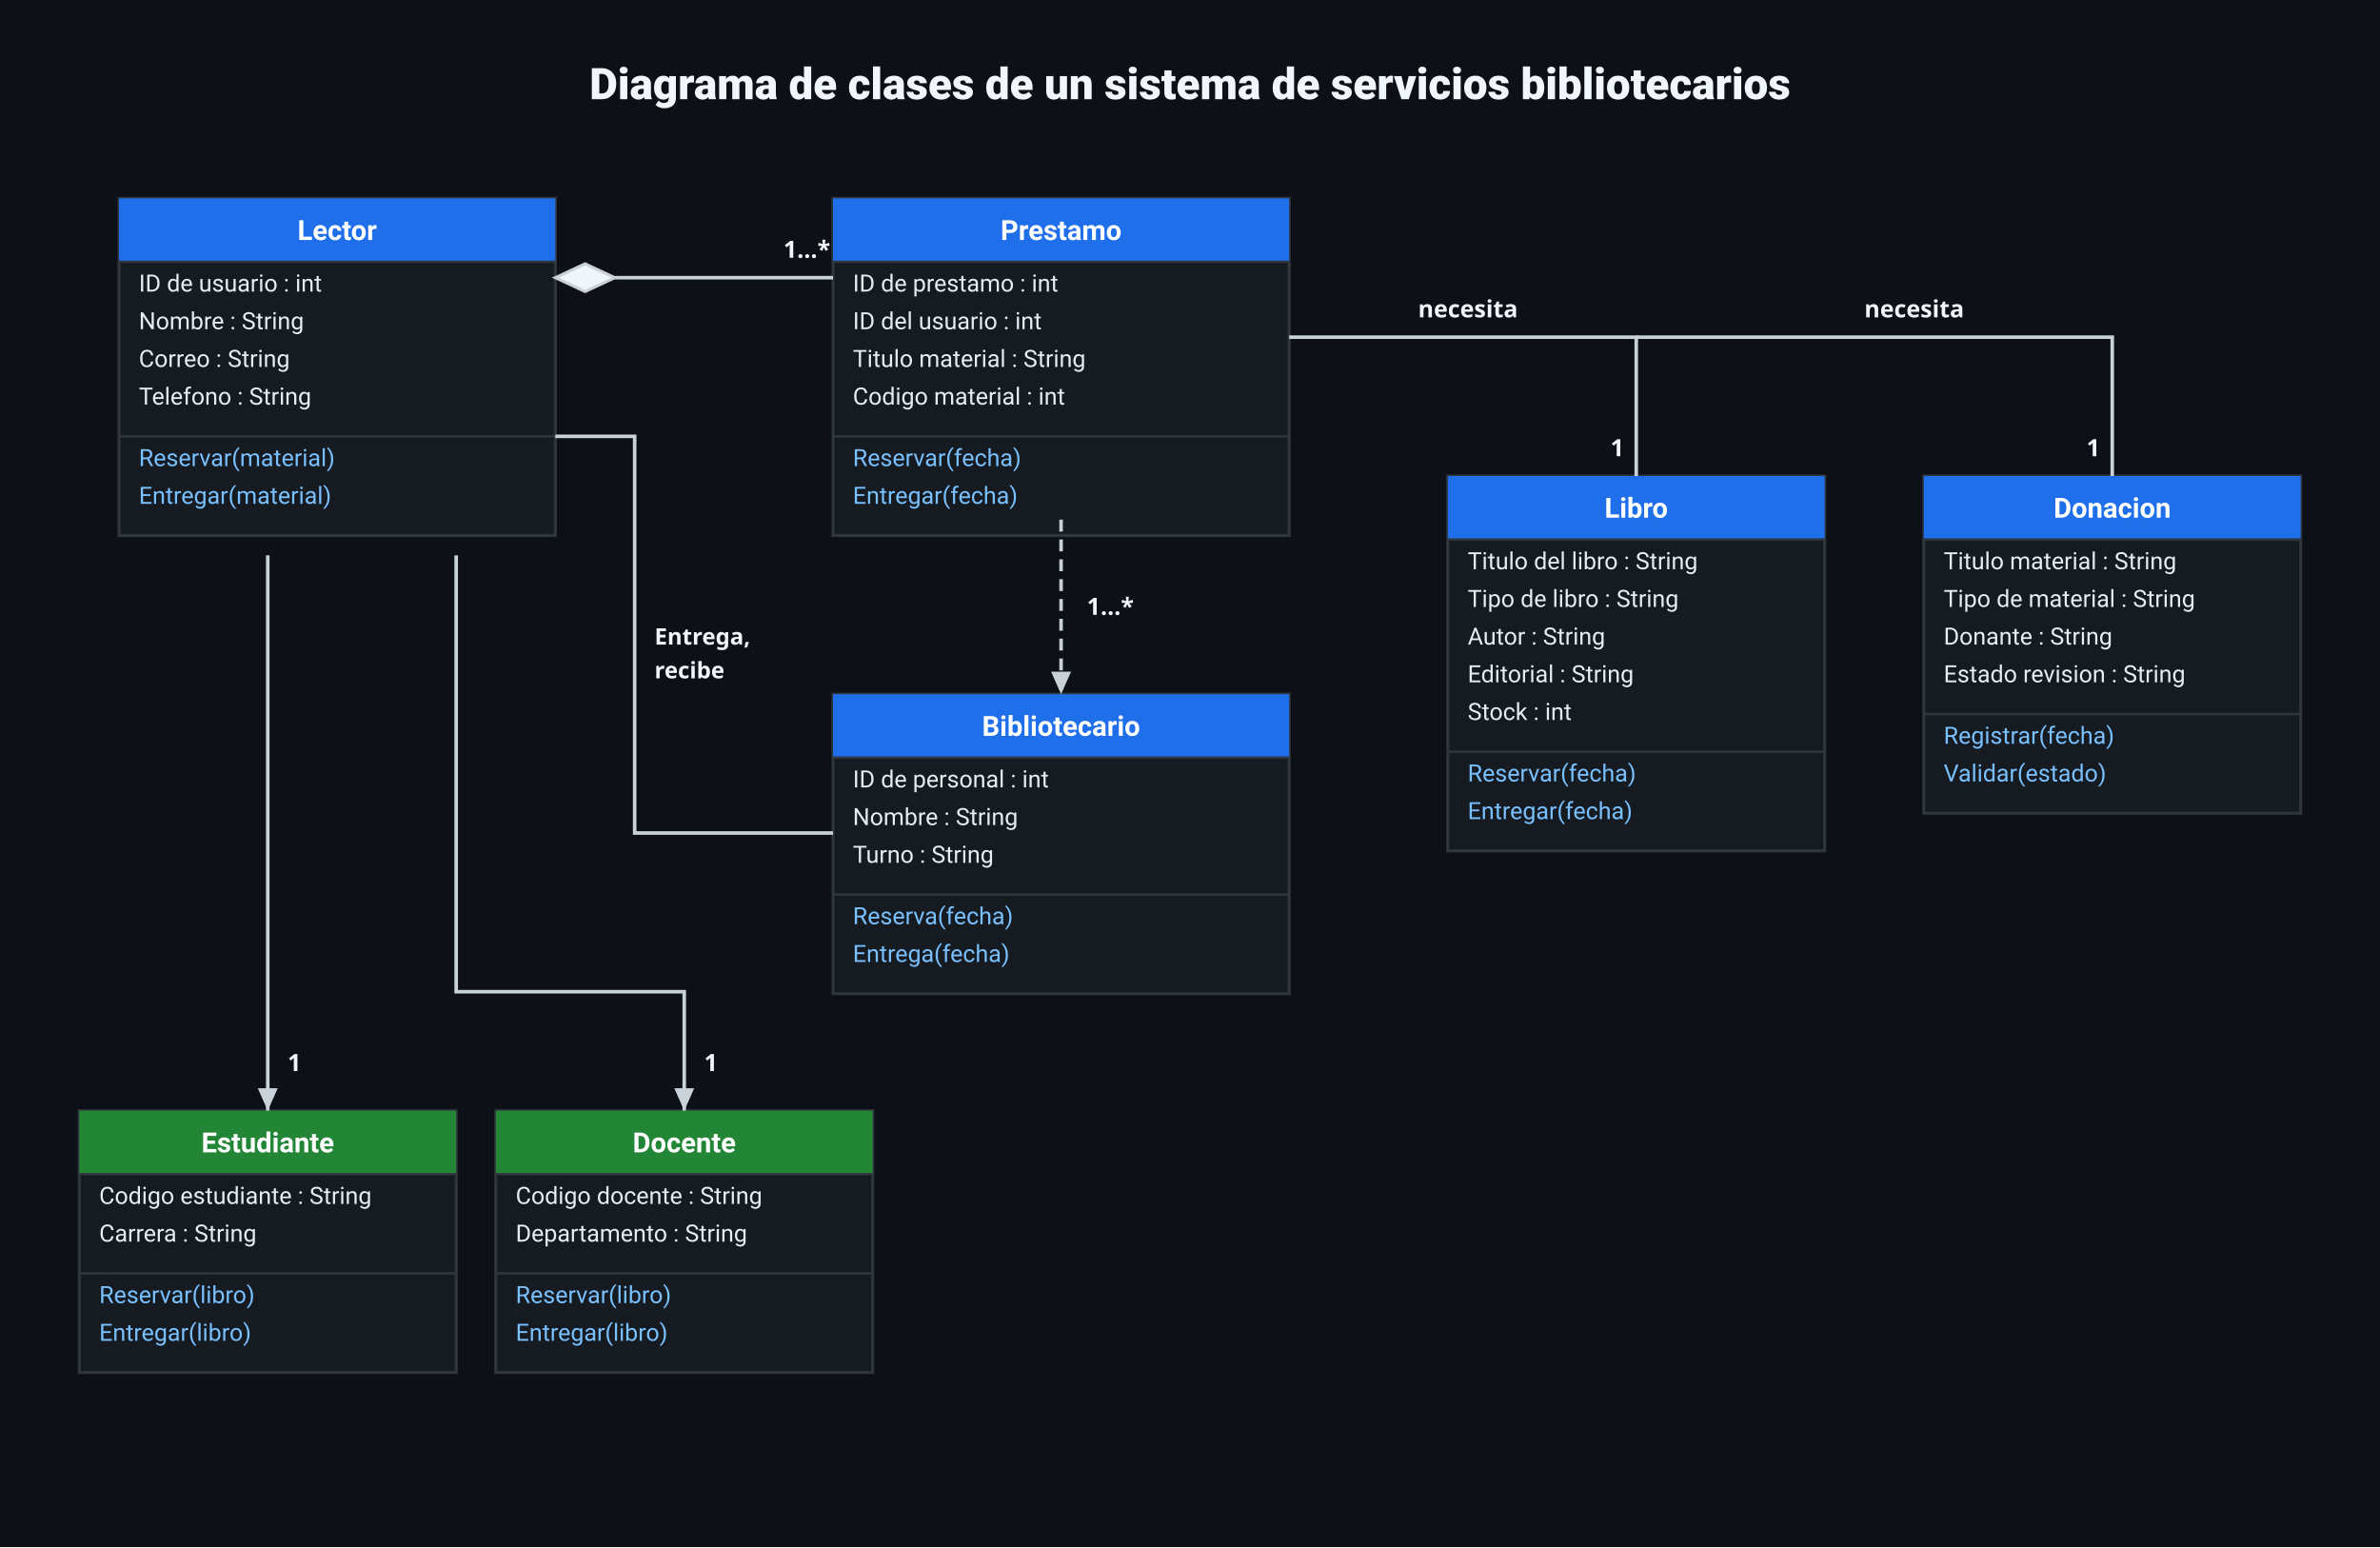
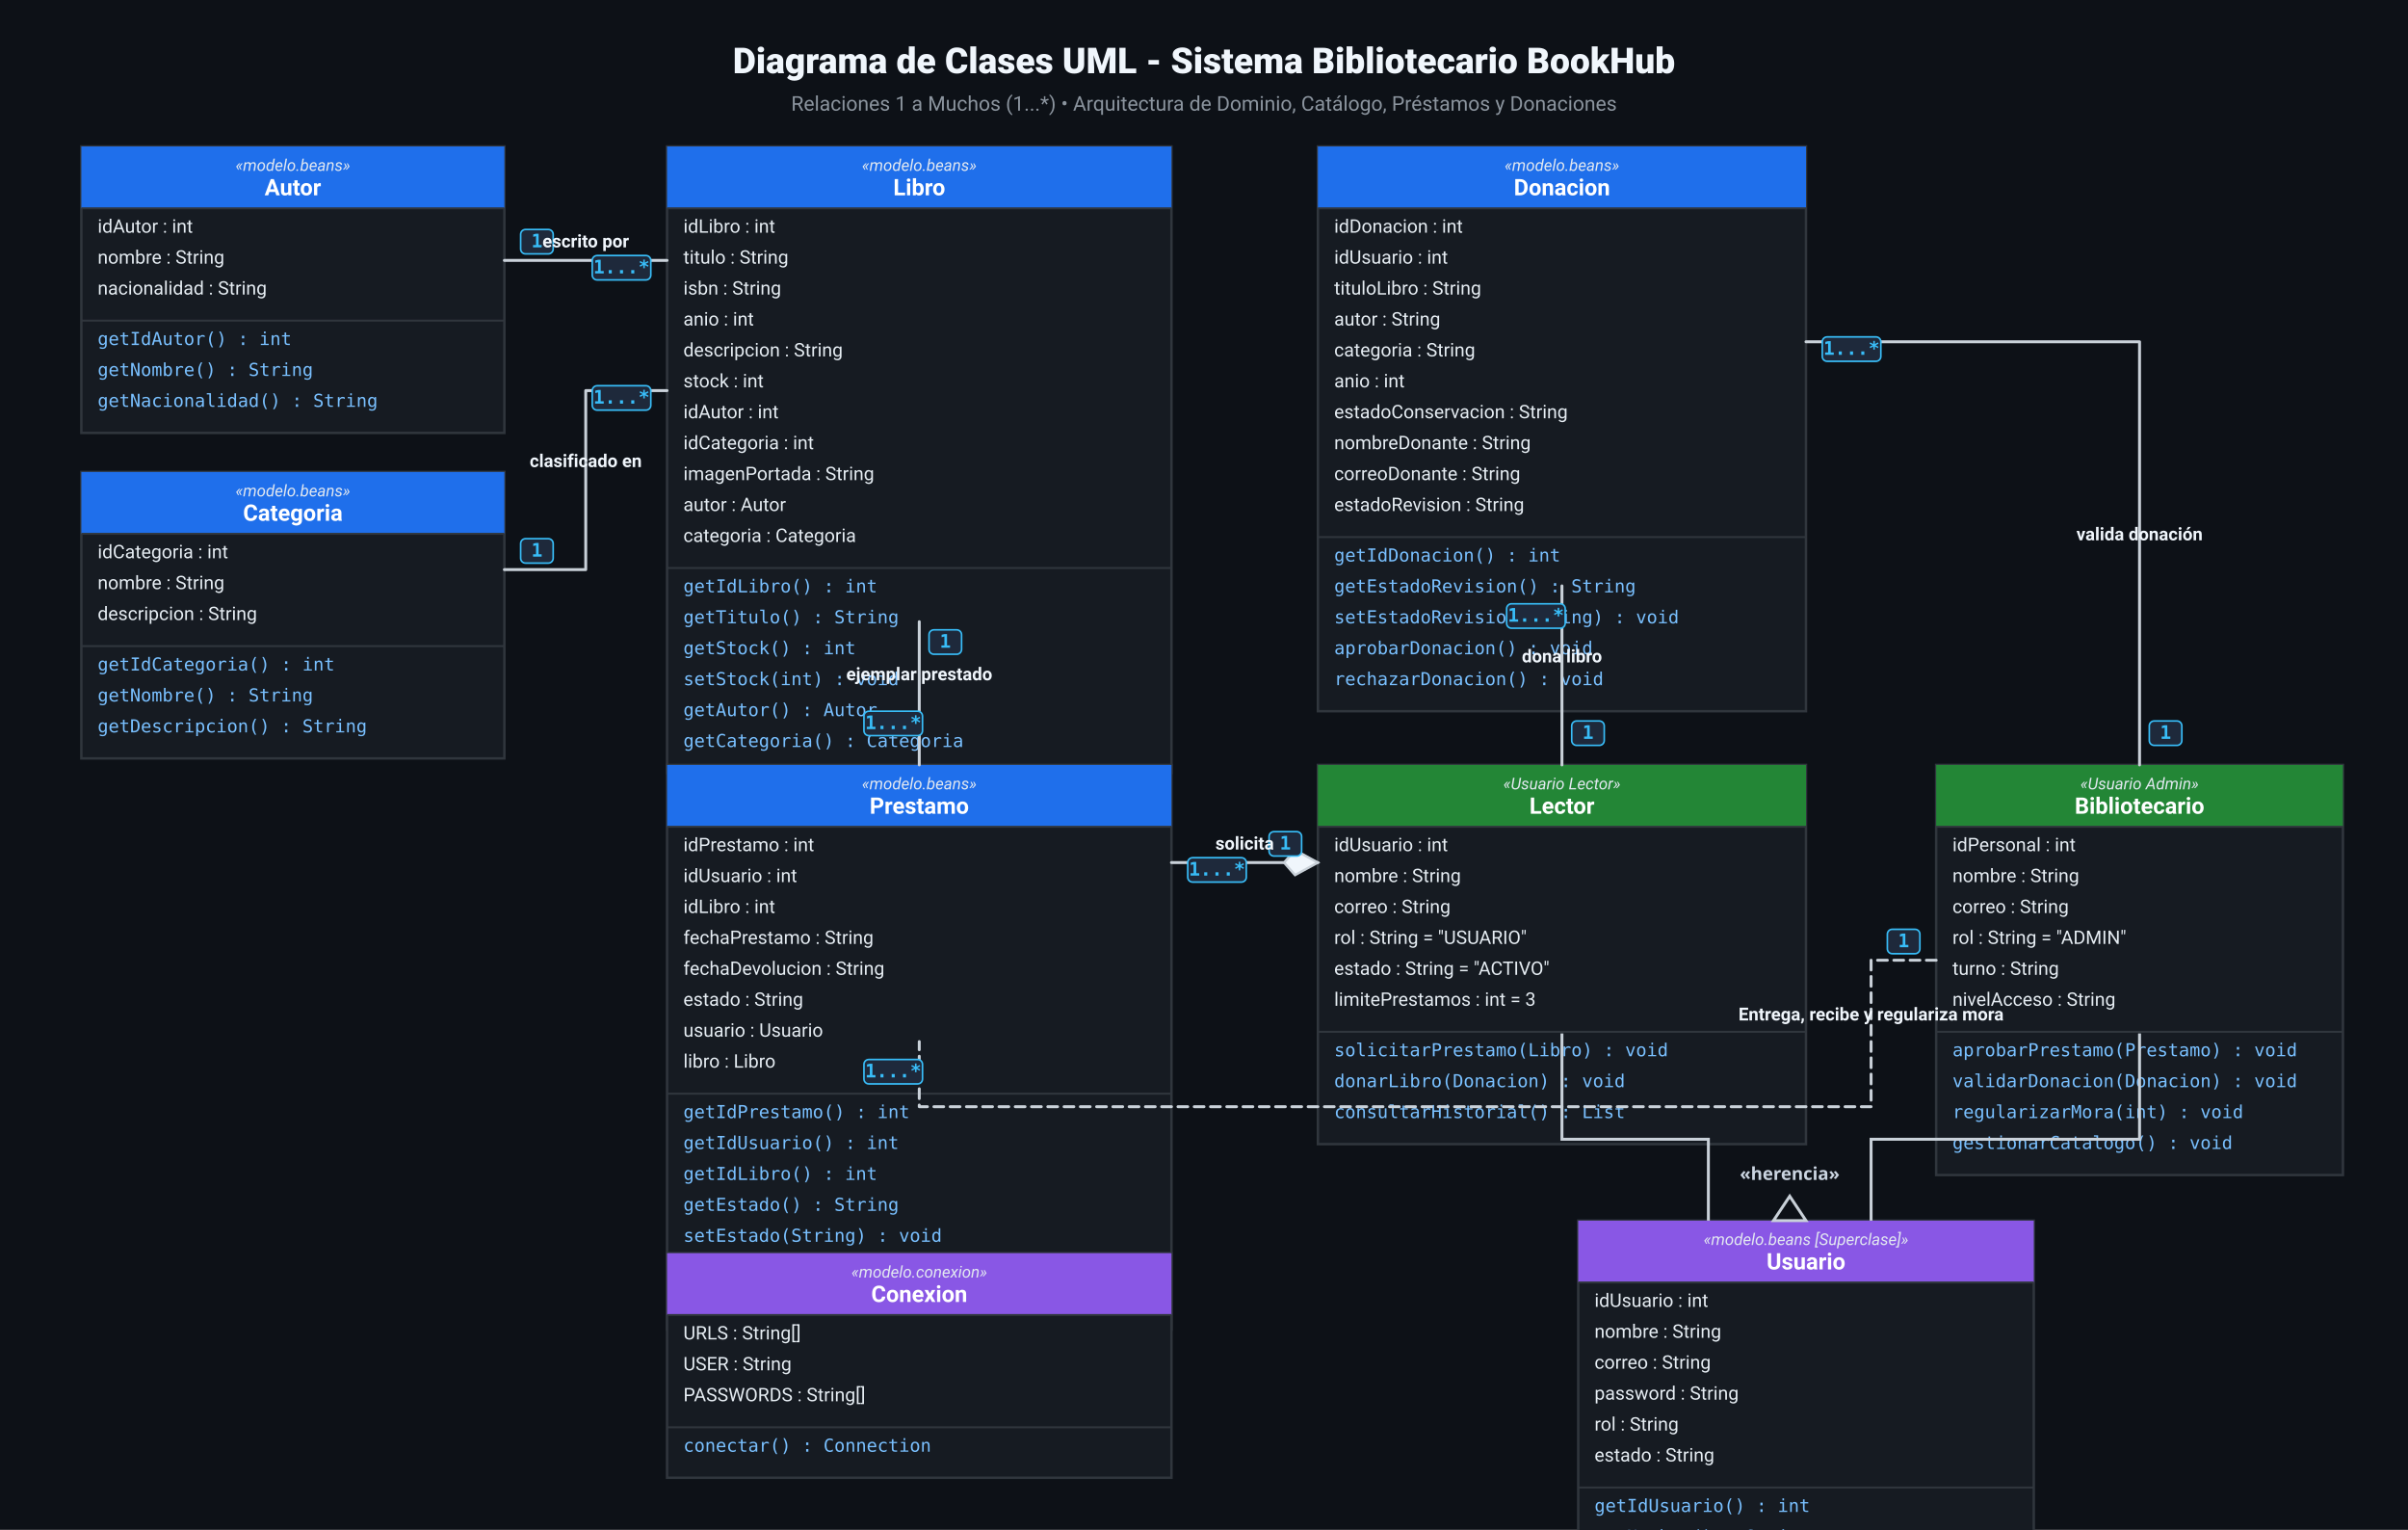
- <svg xmlns="http://www.w3.org/2000/svg" viewBox="0 0 1200 780" width="1200" height="780">
-   <defs>
-     <marker id="arrowSimple" viewBox="0 0 10 10" refX="9" refY="5" markerWidth="7" markerHeight="7" orient="auto">
-       <path d="M 0 1 L 9 5 L 0 9 z" fill="#c9d1d9" />
-     </marker>
-   </defs>
-   <rect width="1200" height="780" fill="#0d1117" />
-   <text x="600" y="50" fill="#f0f6fc" font-size="22" font-weight="800" font-family="'Segoe UI', Roboto, sans-serif" text-anchor="middle">Diagrama de clases de un sistema de servicios bibliotecarios</text>
-   <g transform="translate(60, 100)">
-     <rect width="220" height="170" fill="#161b22" stroke="#30363d" stroke-width="1.5" />
-     <rect width="220" height="32" fill="#1f6feb" />
-     <text x="110" y="21" fill="#ffffff" font-size="14" font-weight="700" font-family="'Segoe UI', Roboto, Helvetica, Arial, sans-serif" text-anchor="middle">Lector</text>
-     <line x1="0" y1="32" x2="220" y2="32" stroke="#30363d" stroke-width="1.2" />
-     <g transform="translate(10, 47)">
-       <text x="0" y="0" fill="#e6edf3" font-size="12" font-family="'Segoe UI', Roboto, sans-serif">ID de usuario : int</text>
-       <text x="0" y="19" fill="#e6edf3" font-size="12" font-family="'Segoe UI', Roboto, sans-serif">Nombre : String</text>
-       <text x="0" y="38" fill="#e6edf3" font-size="12" font-family="'Segoe UI', Roboto, sans-serif">Correo : String</text>
-       <text x="0" y="57" fill="#e6edf3" font-size="12" font-family="'Segoe UI', Roboto, sans-serif">Telefono : String</text>
-     </g>
-     <line x1="0" y1="120" x2="220" y2="120" stroke="#30363d" stroke-width="1.2" />
-     <g transform="translate(10, 135)">
-       <text x="0" y="0" fill="#79c0ff" font-size="12" font-family="'Segoe UI', Roboto, sans-serif">Reservar(material)</text>
-       <text x="0" y="19" fill="#79c0ff" font-size="12" font-family="'Segoe UI', Roboto, sans-serif">Entregar(material)</text>
-     </g>
-   </g>
-   <g transform="translate(420, 100)">
-     <rect width="230" height="170" fill="#161b22" stroke="#30363d" stroke-width="1.5" />
-     <rect width="230" height="32" fill="#1f6feb" />
-     <text x="115" y="21" fill="#ffffff" font-size="14" font-weight="700" font-family="'Segoe UI', Roboto, Helvetica, Arial, sans-serif" text-anchor="middle">Prestamo</text>
-     <line x1="0" y1="32" x2="230" y2="32" stroke="#30363d" stroke-width="1.2" />
-     <g transform="translate(10, 47)">
-       <text x="0" y="0" fill="#e6edf3" font-size="12" font-family="'Segoe UI', Roboto, sans-serif">ID de prestamo : int</text>
-       <text x="0" y="19" fill="#e6edf3" font-size="12" font-family="'Segoe UI', Roboto, sans-serif">ID del usuario : int</text>
-       <text x="0" y="38" fill="#e6edf3" font-size="12" font-family="'Segoe UI', Roboto, sans-serif">Titulo material : String</text>
-       <text x="0" y="57" fill="#e6edf3" font-size="12" font-family="'Segoe UI', Roboto, sans-serif">Codigo material : int</text>
-     </g>
-     <line x1="0" y1="120" x2="230" y2="120" stroke="#30363d" stroke-width="1.2" />
-     <g transform="translate(10, 135)">
-       <text x="0" y="0" fill="#79c0ff" font-size="12" font-family="'Segoe UI', Roboto, sans-serif">Reservar(fecha)</text>
-       <text x="0" y="19" fill="#79c0ff" font-size="12" font-family="'Segoe UI', Roboto, sans-serif">Entregar(fecha)</text>
-     </g>
-   </g>
-   <g transform="translate(420, 350)">
-     <rect width="230" height="151" fill="#161b22" stroke="#30363d" stroke-width="1.5" />
-     <rect width="230" height="32" fill="#1f6feb" />
-     <text x="115" y="21" fill="#ffffff" font-size="14" font-weight="700" font-family="'Segoe UI', Roboto, Helvetica, Arial, sans-serif" text-anchor="middle">Bibliotecario</text>
-     <line x1="0" y1="32" x2="230" y2="32" stroke="#30363d" stroke-width="1.2" />
-     <g transform="translate(10, 47)">
-       <text x="0" y="0" fill="#e6edf3" font-size="12" font-family="'Segoe UI', Roboto, sans-serif">ID de personal : int</text>
-       <text x="0" y="19" fill="#e6edf3" font-size="12" font-family="'Segoe UI', Roboto, sans-serif">Nombre : String</text>
-       <text x="0" y="38" fill="#e6edf3" font-size="12" font-family="'Segoe UI', Roboto, sans-serif">Turno : String</text>
-     </g>
-     <line x1="0" y1="101" x2="230" y2="101" stroke="#30363d" stroke-width="1.2" />
-     <g transform="translate(10, 116)">
-       <text x="0" y="0" fill="#79c0ff" font-size="12" font-family="'Segoe UI', Roboto, sans-serif">Reserva(fecha)</text>
-       <text x="0" y="19" fill="#79c0ff" font-size="12" font-family="'Segoe UI', Roboto, sans-serif">Entrega(fecha)</text>
-     </g>
-   </g>
-   <g transform="translate(730, 240)">
-     <rect width="190" height="189" fill="#161b22" stroke="#30363d" stroke-width="1.5" />
-     <rect width="190" height="32" fill="#1f6feb" />
-     <text x="95" y="21" fill="#ffffff" font-size="14" font-weight="700" font-family="'Segoe UI', Roboto, Helvetica, Arial, sans-serif" text-anchor="middle">Libro</text>
-     <line x1="0" y1="32" x2="190" y2="32" stroke="#30363d" stroke-width="1.2" />
-     <g transform="translate(10, 47)">
-       <text x="0" y="0" fill="#e6edf3" font-size="12" font-family="'Segoe UI', Roboto, sans-serif">Titulo del libro : String</text>
-       <text x="0" y="19" fill="#e6edf3" font-size="12" font-family="'Segoe UI', Roboto, sans-serif">Tipo de libro : String</text>
-       <text x="0" y="38" fill="#e6edf3" font-size="12" font-family="'Segoe UI', Roboto, sans-serif">Autor : String</text>
-       <text x="0" y="57" fill="#e6edf3" font-size="12" font-family="'Segoe UI', Roboto, sans-serif">Editorial : String</text>
-       <text x="0" y="76" fill="#e6edf3" font-size="12" font-family="'Segoe UI', Roboto, sans-serif">Stock : int</text>
-     </g>
-     <line x1="0" y1="139" x2="190" y2="139" stroke="#30363d" stroke-width="1.2" />
-     <g transform="translate(10, 154)">
-       <text x="0" y="0" fill="#79c0ff" font-size="12" font-family="'Segoe UI', Roboto, sans-serif">Reservar(fecha)</text>
-       <text x="0" y="19" fill="#79c0ff" font-size="12" font-family="'Segoe UI', Roboto, sans-serif">Entregar(fecha)</text>
-     </g>
-   </g>
-   <g transform="translate(970, 240)">
-     <rect width="190" height="170" fill="#161b22" stroke="#30363d" stroke-width="1.5" />
-     <rect width="190" height="32" fill="#1f6feb" />
-     <text x="95" y="21" fill="#ffffff" font-size="14" font-weight="700" font-family="'Segoe UI', Roboto, Helvetica, Arial, sans-serif" text-anchor="middle">Donacion</text>
-     <line x1="0" y1="32" x2="190" y2="32" stroke="#30363d" stroke-width="1.2" />
-     <g transform="translate(10, 47)">
-       <text x="0" y="0" fill="#e6edf3" font-size="12" font-family="'Segoe UI', Roboto, sans-serif">Titulo material : String</text>
-       <text x="0" y="19" fill="#e6edf3" font-size="12" font-family="'Segoe UI', Roboto, sans-serif">Tipo de material : String</text>
-       <text x="0" y="38" fill="#e6edf3" font-size="12" font-family="'Segoe UI', Roboto, sans-serif">Donante : String</text>
-       <text x="0" y="57" fill="#e6edf3" font-size="12" font-family="'Segoe UI', Roboto, sans-serif">Estado revision : String</text>
-     </g>
-     <line x1="0" y1="120" x2="190" y2="120" stroke="#30363d" stroke-width="1.2" />
-     <g transform="translate(10, 135)">
-       <text x="0" y="0" fill="#79c0ff" font-size="12" font-family="'Segoe UI', Roboto, sans-serif">Registrar(fecha)</text>
-       <text x="0" y="19" fill="#79c0ff" font-size="12" font-family="'Segoe UI', Roboto, sans-serif">Validar(estado)</text>
-     </g>
-   </g>
-   <g transform="translate(40, 560)">
-     <rect width="190" height="132" fill="#161b22" stroke="#30363d" stroke-width="1.5" />
-     <rect width="190" height="32" fill="#238636" />
-     <text x="95" y="21" fill="#ffffff" font-size="14" font-weight="700" font-family="'Segoe UI', Roboto, Helvetica, Arial, sans-serif" text-anchor="middle">Estudiante</text>
-     <line x1="0" y1="32" x2="190" y2="32" stroke="#30363d" stroke-width="1.2" />
-     <g transform="translate(10, 47)">
-       <text x="0" y="0" fill="#e6edf3" font-size="12" font-family="'Segoe UI', Roboto, sans-serif">Codigo estudiante : String</text>
-       <text x="0" y="19" fill="#e6edf3" font-size="12" font-family="'Segoe UI', Roboto, sans-serif">Carrera : String</text>
-     </g>
-     <line x1="0" y1="82" x2="190" y2="82" stroke="#30363d" stroke-width="1.2" />
-     <g transform="translate(10, 97)">
-       <text x="0" y="0" fill="#79c0ff" font-size="12" font-family="'Segoe UI', Roboto, sans-serif">Reservar(libro)</text>
-       <text x="0" y="19" fill="#79c0ff" font-size="12" font-family="'Segoe UI', Roboto, sans-serif">Entregar(libro)</text>
-     </g>
-   </g>
-   <g transform="translate(250, 560)">
-     <rect width="190" height="132" fill="#161b22" stroke="#30363d" stroke-width="1.5" />
-     <rect width="190" height="32" fill="#238636" />
-     <text x="95" y="21" fill="#ffffff" font-size="14" font-weight="700" font-family="'Segoe UI', Roboto, Helvetica, Arial, sans-serif" text-anchor="middle">Docente</text>
-     <line x1="0" y1="32" x2="190" y2="32" stroke="#30363d" stroke-width="1.2" />
-     <g transform="translate(10, 47)">
-       <text x="0" y="0" fill="#e6edf3" font-size="12" font-family="'Segoe UI', Roboto, sans-serif">Codigo docente : String</text>
-       <text x="0" y="19" fill="#e6edf3" font-size="12" font-family="'Segoe UI', Roboto, sans-serif">Departamento : String</text>
-     </g>
-     <line x1="0" y1="82" x2="190" y2="82" stroke="#30363d" stroke-width="1.2" />
-     <g transform="translate(10, 97)">
-       <text x="0" y="0" fill="#79c0ff" font-size="12" font-family="'Segoe UI', Roboto, sans-serif">Reservar(libro)</text>
-       <text x="0" y="19" fill="#79c0ff" font-size="12" font-family="'Segoe UI', Roboto, sans-serif">Entregar(libro)</text>
-     </g>
-   </g>
-   <polygon points="280,140 295,133 310,140 295,147" fill="#f0f6fc" stroke="#c9d1d9" stroke-width="1.5" />
-   <line x1="310" y1="140" x2="420" y2="140" stroke="#c9d1d9" stroke-width="1.8" />
-   <text x="395" y="130" fill="#f0f6fc" font-size="12" font-weight="700" font-family="'Segoe UI', sans-serif">1...*</text>
-   <line x1="535" y1="262" x2="535" y2="350" stroke="#c9d1d9" stroke-width="1.8" stroke-dasharray="6,4" marker-end="url(#arrowSimple)" />
-   <text x="548" y="310" fill="#f0f6fc" font-size="12" font-weight="700" font-family="'Segoe UI', sans-serif">1...*</text>
-   <path d="M 420 420 L 320 420 L 320 220 L 280 220" fill="none" stroke="#c9d1d9" stroke-width="1.8" />
-   <text x="330" y="325" fill="#f0f6fc" font-size="11.5" font-weight="600" font-family="'Segoe UI', sans-serif">Entrega,</text>
-   <text x="330" y="342" fill="#f0f6fc" font-size="11.5" font-weight="600" font-family="'Segoe UI', sans-serif">recibe</text>
-   <path d="M 650 170 L 825 170 L 825 240" fill="none" stroke="#c9d1d9" stroke-width="1.8" />
-   <text x="715" y="160" fill="#f0f6fc" font-size="12" font-weight="600" font-family="'Segoe UI', sans-serif">necesita</text>
-   <text x="812" y="230" fill="#f0f6fc" font-size="12" font-weight="700" font-family="'Segoe UI', sans-serif">1</text>
-   <path d="M 825 170 L 1065 170 L 1065 240" fill="none" stroke="#c9d1d9" stroke-width="1.8" />
-   <text x="940" y="160" fill="#f0f6fc" font-size="12" font-weight="600" font-family="'Segoe UI', sans-serif">necesita</text>
-   <text x="1052" y="230" fill="#f0f6fc" font-size="12" font-weight="700" font-family="'Segoe UI', sans-serif">1</text>
-   <line x1="135" y1="280" x2="135" y2="560" stroke="#c9d1d9" stroke-width="1.8" marker-end="url(#arrowSimple)" />
-   <text x="145" y="540" fill="#f0f6fc" font-size="12" font-weight="700" font-family="'Segoe UI', sans-serif">1</text>
-   <path d="M 230 280 L 230 500 L 345 500 L 345 560" fill="none" stroke="#c9d1d9" stroke-width="1.8" marker-end="url(#arrowSimple)" />
-   <text x="355" y="540" fill="#f0f6fc" font-size="12" font-weight="700" font-family="'Segoe UI', sans-serif">1</text>
+ <svg xmlns="http://www.w3.org/2000/svg" viewBox="0 0 1480 940" width="1480" height="940">
+   <rect width="1480" height="940" fill="#0d1117" />
+   <text x="740" y="45" fill="#f0f6fc" font-size="22" font-weight="800" font-family="'Segoe UI', Roboto, sans-serif" text-anchor="middle">Diagrama de Clases UML - Sistema Bibliotecario BookHub</text>
+   <text x="740" y="68" fill="#8b949e" font-size="12.5" font-family="'Segoe UI', Roboto, sans-serif" text-anchor="middle">Relaciones 1 a Muchos (1...*) • Arquitectura de Dominio, Catálogo, Préstamos y Donaciones</text>
+   <g transform="translate(50, 90)">
+     <rect width="260" height="176" fill="#161b22" stroke="#30363d" stroke-width="1.5" />
+     <rect width="260" height="38" fill="#1f6feb" />
+     <text x="130" y="15" fill="#e2e8f0" font-size="10" font-style="italic" font-family="'Segoe UI', Roboto, sans-serif" text-anchor="middle">«modelo.beans»</text>
+     <text x="130" y="30" fill="#ffffff" font-size="14" font-weight="700" font-family="'Segoe UI', Roboto, Helvetica, Arial, sans-serif" text-anchor="middle">Autor</text>
+     <line x1="0" y1="38" x2="260" y2="38" stroke="#30363d" stroke-width="1.2" />
+     <g transform="translate(10, 53)">
+       <text x="0" y="0" fill="#e6edf3" font-size="11.5" font-family="'Segoe UI', Roboto, sans-serif">idAutor : int</text>
+       <text x="0" y="19" fill="#e6edf3" font-size="11.5" font-family="'Segoe UI', Roboto, sans-serif">nombre : String</text>
+       <text x="0" y="38" fill="#e6edf3" font-size="11.5" font-family="'Segoe UI', Roboto, sans-serif">nacionalidad : String</text>
+     </g>
+     <line x1="0" y1="107" x2="260" y2="107" stroke="#30363d" stroke-width="1.2" />
+     <g transform="translate(10, 122)">
+       <text x="0" y="0" fill="#79c0ff" font-size="11" font-family="'Consolas', monospace">getIdAutor() : int</text>
+       <text x="0" y="19" fill="#79c0ff" font-size="11" font-family="'Consolas', monospace">getNombre() : String</text>
+       <text x="0" y="38" fill="#79c0ff" font-size="11" font-family="'Consolas', monospace">getNacionalidad() : String</text>
+     </g>
+   </g>
+   <g transform="translate(50, 290)">
+     <rect width="260" height="176" fill="#161b22" stroke="#30363d" stroke-width="1.5" />
+     <rect width="260" height="38" fill="#1f6feb" />
+     <text x="130" y="15" fill="#e2e8f0" font-size="10" font-style="italic" font-family="'Segoe UI', Roboto, sans-serif" text-anchor="middle">«modelo.beans»</text>
+     <text x="130" y="30" fill="#ffffff" font-size="14" font-weight="700" font-family="'Segoe UI', Roboto, Helvetica, Arial, sans-serif" text-anchor="middle">Categoria</text>
+     <line x1="0" y1="38" x2="260" y2="38" stroke="#30363d" stroke-width="1.2" />
+     <g transform="translate(10, 53)">
+       <text x="0" y="0" fill="#e6edf3" font-size="11.5" font-family="'Segoe UI', Roboto, sans-serif">idCategoria : int</text>
+       <text x="0" y="19" fill="#e6edf3" font-size="11.5" font-family="'Segoe UI', Roboto, sans-serif">nombre : String</text>
+       <text x="0" y="38" fill="#e6edf3" font-size="11.5" font-family="'Segoe UI', Roboto, sans-serif">descripcion : String</text>
+     </g>
+     <line x1="0" y1="107" x2="260" y2="107" stroke="#30363d" stroke-width="1.2" />
+     <g transform="translate(10, 122)">
+       <text x="0" y="0" fill="#79c0ff" font-size="11" font-family="'Consolas', monospace">getIdCategoria() : int</text>
+       <text x="0" y="19" fill="#79c0ff" font-size="11" font-family="'Consolas', monospace">getNombre() : String</text>
+       <text x="0" y="38" fill="#79c0ff" font-size="11" font-family="'Consolas', monospace">getDescripcion() : String</text>
+     </g>
+   </g>
+   <g transform="translate(410, 90)">
+     <rect width="310" height="385" fill="#161b22" stroke="#30363d" stroke-width="1.5" />
+     <rect width="310" height="38" fill="#1f6feb" />
+     <text x="155" y="15" fill="#e2e8f0" font-size="10" font-style="italic" font-family="'Segoe UI', Roboto, sans-serif" text-anchor="middle">«modelo.beans»</text>
+     <text x="155" y="30" fill="#ffffff" font-size="14" font-weight="700" font-family="'Segoe UI', Roboto, Helvetica, Arial, sans-serif" text-anchor="middle">Libro</text>
+     <line x1="0" y1="38" x2="310" y2="38" stroke="#30363d" stroke-width="1.2" />
+     <g transform="translate(10, 53)">
+       <text x="0" y="0" fill="#e6edf3" font-size="11.5" font-family="'Segoe UI', Roboto, sans-serif">idLibro : int</text>
+       <text x="0" y="19" fill="#e6edf3" font-size="11.5" font-family="'Segoe UI', Roboto, sans-serif">titulo : String</text>
+       <text x="0" y="38" fill="#e6edf3" font-size="11.5" font-family="'Segoe UI', Roboto, sans-serif">isbn : String</text>
+       <text x="0" y="57" fill="#e6edf3" font-size="11.5" font-family="'Segoe UI', Roboto, sans-serif">anio : int</text>
+       <text x="0" y="76" fill="#e6edf3" font-size="11.5" font-family="'Segoe UI', Roboto, sans-serif">descripcion : String</text>
+       <text x="0" y="95" fill="#e6edf3" font-size="11.5" font-family="'Segoe UI', Roboto, sans-serif">stock : int</text>
+       <text x="0" y="114" fill="#e6edf3" font-size="11.5" font-family="'Segoe UI', Roboto, sans-serif">idAutor : int</text>
+       <text x="0" y="133" fill="#e6edf3" font-size="11.5" font-family="'Segoe UI', Roboto, sans-serif">idCategoria : int</text>
+       <text x="0" y="152" fill="#e6edf3" font-size="11.5" font-family="'Segoe UI', Roboto, sans-serif">imagenPortada : String</text>
+       <text x="0" y="171" fill="#e6edf3" font-size="11.5" font-family="'Segoe UI', Roboto, sans-serif">autor : Autor</text>
+       <text x="0" y="190" fill="#e6edf3" font-size="11.5" font-family="'Segoe UI', Roboto, sans-serif">categoria : Categoria</text>
+     </g>
+     <line x1="0" y1="259" x2="310" y2="259" stroke="#30363d" stroke-width="1.2" />
+     <g transform="translate(10, 274)">
+       <text x="0" y="0" fill="#79c0ff" font-size="11" font-family="'Consolas', monospace">getIdLibro() : int</text>
+       <text x="0" y="19" fill="#79c0ff" font-size="11" font-family="'Consolas', monospace">getTitulo() : String</text>
+       <text x="0" y="38" fill="#79c0ff" font-size="11" font-family="'Consolas', monospace">getStock() : int</text>
+       <text x="0" y="57" fill="#79c0ff" font-size="11" font-family="'Consolas', monospace">setStock(int) : void</text>
+       <text x="0" y="76" fill="#79c0ff" font-size="11" font-family="'Consolas', monospace">getAutor() : Autor</text>
+       <text x="0" y="95" fill="#79c0ff" font-size="11" font-family="'Consolas', monospace">getCategoria() : Categoria</text>
+     </g>
+   </g>
+   <g transform="translate(410, 470)">
+     <rect width="310" height="347" fill="#161b22" stroke="#30363d" stroke-width="1.5" />
+     <rect width="310" height="38" fill="#1f6feb" />
+     <text x="155" y="15" fill="#e2e8f0" font-size="10" font-style="italic" font-family="'Segoe UI', Roboto, sans-serif" text-anchor="middle">«modelo.beans»</text>
+     <text x="155" y="30" fill="#ffffff" font-size="14" font-weight="700" font-family="'Segoe UI', Roboto, Helvetica, Arial, sans-serif" text-anchor="middle">Prestamo</text>
+     <line x1="0" y1="38" x2="310" y2="38" stroke="#30363d" stroke-width="1.2" />
+     <g transform="translate(10, 53)">
+       <text x="0" y="0" fill="#e6edf3" font-size="11.5" font-family="'Segoe UI', Roboto, sans-serif">idPrestamo : int</text>
+       <text x="0" y="19" fill="#e6edf3" font-size="11.5" font-family="'Segoe UI', Roboto, sans-serif">idUsuario : int</text>
+       <text x="0" y="38" fill="#e6edf3" font-size="11.5" font-family="'Segoe UI', Roboto, sans-serif">idLibro : int</text>
+       <text x="0" y="57" fill="#e6edf3" font-size="11.5" font-family="'Segoe UI', Roboto, sans-serif">fechaPrestamo : String</text>
+       <text x="0" y="76" fill="#e6edf3" font-size="11.5" font-family="'Segoe UI', Roboto, sans-serif">fechaDevolucion : String</text>
+       <text x="0" y="95" fill="#e6edf3" font-size="11.5" font-family="'Segoe UI', Roboto, sans-serif">estado : String</text>
+       <text x="0" y="114" fill="#e6edf3" font-size="11.5" font-family="'Segoe UI', Roboto, sans-serif">usuario : Usuario</text>
+       <text x="0" y="133" fill="#e6edf3" font-size="11.5" font-family="'Segoe UI', Roboto, sans-serif">libro : Libro</text>
+     </g>
+     <line x1="0" y1="202" x2="310" y2="202" stroke="#30363d" stroke-width="1.2" />
+     <g transform="translate(10, 217)">
+       <text x="0" y="0" fill="#79c0ff" font-size="11" font-family="'Consolas', monospace">getIdPrestamo() : int</text>
+       <text x="0" y="19" fill="#79c0ff" font-size="11" font-family="'Consolas', monospace">getIdUsuario() : int</text>
+       <text x="0" y="38" fill="#79c0ff" font-size="11" font-family="'Consolas', monospace">getIdLibro() : int</text>
+       <text x="0" y="57" fill="#79c0ff" font-size="11" font-family="'Consolas', monospace">getEstado() : String</text>
+       <text x="0" y="76" fill="#79c0ff" font-size="11" font-family="'Consolas', monospace">setEstado(String) : void</text>
+       <text x="0" y="95" fill="#79c0ff" font-size="11" font-family="'Consolas', monospace">calcularMora() : double</text>
+       <text x="0" y="114" fill="#79c0ff" font-size="11" font-family="'Consolas', monospace">regularizarDevolucion() : void</text>
+     </g>
+   </g>
+   <g transform="translate(810, 90)">
+     <rect width="300" height="347" fill="#161b22" stroke="#30363d" stroke-width="1.5" />
+     <rect width="300" height="38" fill="#1f6feb" />
+     <text x="150" y="15" fill="#e2e8f0" font-size="10" font-style="italic" font-family="'Segoe UI', Roboto, sans-serif" text-anchor="middle">«modelo.beans»</text>
+     <text x="150" y="30" fill="#ffffff" font-size="14" font-weight="700" font-family="'Segoe UI', Roboto, Helvetica, Arial, sans-serif" text-anchor="middle">Donacion</text>
+     <line x1="0" y1="38" x2="300" y2="38" stroke="#30363d" stroke-width="1.2" />
+     <g transform="translate(10, 53)">
+       <text x="0" y="0" fill="#e6edf3" font-size="11.5" font-family="'Segoe UI', Roboto, sans-serif">idDonacion : int</text>
+       <text x="0" y="19" fill="#e6edf3" font-size="11.5" font-family="'Segoe UI', Roboto, sans-serif">idUsuario : int</text>
+       <text x="0" y="38" fill="#e6edf3" font-size="11.5" font-family="'Segoe UI', Roboto, sans-serif">tituloLibro : String</text>
+       <text x="0" y="57" fill="#e6edf3" font-size="11.5" font-family="'Segoe UI', Roboto, sans-serif">autor : String</text>
+       <text x="0" y="76" fill="#e6edf3" font-size="11.5" font-family="'Segoe UI', Roboto, sans-serif">categoria : String</text>
+       <text x="0" y="95" fill="#e6edf3" font-size="11.5" font-family="'Segoe UI', Roboto, sans-serif">anio : int</text>
+       <text x="0" y="114" fill="#e6edf3" font-size="11.5" font-family="'Segoe UI', Roboto, sans-serif">estadoConservacion : String</text>
+       <text x="0" y="133" fill="#e6edf3" font-size="11.5" font-family="'Segoe UI', Roboto, sans-serif">nombreDonante : String</text>
+       <text x="0" y="152" fill="#e6edf3" font-size="11.5" font-family="'Segoe UI', Roboto, sans-serif">correoDonante : String</text>
+       <text x="0" y="171" fill="#e6edf3" font-size="11.5" font-family="'Segoe UI', Roboto, sans-serif">estadoRevision : String</text>
+     </g>
+     <line x1="0" y1="240" x2="300" y2="240" stroke="#30363d" stroke-width="1.2" />
+     <g transform="translate(10, 255)">
+       <text x="0" y="0" fill="#79c0ff" font-size="11" font-family="'Consolas', monospace">getIdDonacion() : int</text>
+       <text x="0" y="19" fill="#79c0ff" font-size="11" font-family="'Consolas', monospace">getEstadoRevision() : String</text>
+       <text x="0" y="38" fill="#79c0ff" font-size="11" font-family="'Consolas', monospace">setEstadoRevision(String) : void</text>
+       <text x="0" y="57" fill="#79c0ff" font-size="11" font-family="'Consolas', monospace">aprobarDonacion() : void</text>
+       <text x="0" y="76" fill="#79c0ff" font-size="11" font-family="'Consolas', monospace">rechazarDonacion() : void</text>
+     </g>
+   </g>
+   <g transform="translate(810, 470)">
+     <rect width="300" height="233" fill="#161b22" stroke="#30363d" stroke-width="1.5" />
+     <rect width="300" height="38" fill="#238636" />
+     <text x="150" y="15" fill="#e2e8f0" font-size="10" font-style="italic" font-family="'Segoe UI', Roboto, sans-serif" text-anchor="middle">«Usuario Lector»</text>
+     <text x="150" y="30" fill="#ffffff" font-size="14" font-weight="700" font-family="'Segoe UI', Roboto, Helvetica, Arial, sans-serif" text-anchor="middle">Lector</text>
+     <line x1="0" y1="38" x2="300" y2="38" stroke="#30363d" stroke-width="1.2" />
+     <g transform="translate(10, 53)">
+       <text x="0" y="0" fill="#e6edf3" font-size="11.5" font-family="'Segoe UI', Roboto, sans-serif">idUsuario : int</text>
+       <text x="0" y="19" fill="#e6edf3" font-size="11.5" font-family="'Segoe UI', Roboto, sans-serif">nombre : String</text>
+       <text x="0" y="38" fill="#e6edf3" font-size="11.5" font-family="'Segoe UI', Roboto, sans-serif">correo : String</text>
+       <text x="0" y="57" fill="#e6edf3" font-size="11.5" font-family="'Segoe UI', Roboto, sans-serif">rol : String = "USUARIO"</text>
+       <text x="0" y="76" fill="#e6edf3" font-size="11.5" font-family="'Segoe UI', Roboto, sans-serif">estado : String = "ACTIVO"</text>
+       <text x="0" y="95" fill="#e6edf3" font-size="11.5" font-family="'Segoe UI', Roboto, sans-serif">limitePrestamos : int = 3</text>
+     </g>
+     <line x1="0" y1="164" x2="300" y2="164" stroke="#30363d" stroke-width="1.2" />
+     <g transform="translate(10, 179)">
+       <text x="0" y="0" fill="#79c0ff" font-size="11" font-family="'Consolas', monospace">solicitarPrestamo(Libro) : void</text>
+       <text x="0" y="19" fill="#79c0ff" font-size="11" font-family="'Consolas', monospace">donarLibro(Donacion) : void</text>
+       <text x="0" y="38" fill="#79c0ff" font-size="11" font-family="'Consolas', monospace">consultarHistorial() : List</text>
+     </g>
+   </g>
+   <g transform="translate(1190, 470)">
+     <rect width="250" height="252" fill="#161b22" stroke="#30363d" stroke-width="1.5" />
+     <rect width="250" height="38" fill="#238636" />
+     <text x="125" y="15" fill="#e2e8f0" font-size="10" font-style="italic" font-family="'Segoe UI', Roboto, sans-serif" text-anchor="middle">«Usuario Admin»</text>
+     <text x="125" y="30" fill="#ffffff" font-size="14" font-weight="700" font-family="'Segoe UI', Roboto, Helvetica, Arial, sans-serif" text-anchor="middle">Bibliotecario</text>
+     <line x1="0" y1="38" x2="250" y2="38" stroke="#30363d" stroke-width="1.2" />
+     <g transform="translate(10, 53)">
+       <text x="0" y="0" fill="#e6edf3" font-size="11.5" font-family="'Segoe UI', Roboto, sans-serif">idPersonal : int</text>
+       <text x="0" y="19" fill="#e6edf3" font-size="11.5" font-family="'Segoe UI', Roboto, sans-serif">nombre : String</text>
+       <text x="0" y="38" fill="#e6edf3" font-size="11.5" font-family="'Segoe UI', Roboto, sans-serif">correo : String</text>
+       <text x="0" y="57" fill="#e6edf3" font-size="11.5" font-family="'Segoe UI', Roboto, sans-serif">rol : String = "ADMIN"</text>
+       <text x="0" y="76" fill="#e6edf3" font-size="11.5" font-family="'Segoe UI', Roboto, sans-serif">turno : String</text>
+       <text x="0" y="95" fill="#e6edf3" font-size="11.5" font-family="'Segoe UI', Roboto, sans-serif">nivelAcceso : String</text>
+     </g>
+     <line x1="0" y1="164" x2="250" y2="164" stroke="#30363d" stroke-width="1.2" />
+     <g transform="translate(10, 179)">
+       <text x="0" y="0" fill="#79c0ff" font-size="11" font-family="'Consolas', monospace">aprobarPrestamo(Prestamo) : void</text>
+       <text x="0" y="19" fill="#79c0ff" font-size="11" font-family="'Consolas', monospace">validarDonacion(Donacion) : void</text>
+       <text x="0" y="38" fill="#79c0ff" font-size="11" font-family="'Consolas', monospace">regularizarMora(int) : void</text>
+       <text x="0" y="57" fill="#79c0ff" font-size="11" font-family="'Consolas', monospace">gestionarCatalogo() : void</text>
+     </g>
+   </g>
+   <g transform="translate(970, 750)">
+     <rect width="280" height="252" fill="#161b22" stroke="#30363d" stroke-width="1.5" />
+     <rect width="280" height="38" fill="#8957e5" />
+     <text x="140" y="15" fill="#e2e8f0" font-size="10" font-style="italic" font-family="'Segoe UI', Roboto, sans-serif" text-anchor="middle">«modelo.beans [Superclase]»</text>
+     <text x="140" y="30" fill="#ffffff" font-size="14" font-weight="700" font-family="'Segoe UI', Roboto, Helvetica, Arial, sans-serif" text-anchor="middle">Usuario</text>
+     <line x1="0" y1="38" x2="280" y2="38" stroke="#30363d" stroke-width="1.2" />
+     <g transform="translate(10, 53)">
+       <text x="0" y="0" fill="#e6edf3" font-size="11.5" font-family="'Segoe UI', Roboto, sans-serif">idUsuario : int</text>
+       <text x="0" y="19" fill="#e6edf3" font-size="11.5" font-family="'Segoe UI', Roboto, sans-serif">nombre : String</text>
+       <text x="0" y="38" fill="#e6edf3" font-size="11.5" font-family="'Segoe UI', Roboto, sans-serif">correo : String</text>
+       <text x="0" y="57" fill="#e6edf3" font-size="11.5" font-family="'Segoe UI', Roboto, sans-serif">password : String</text>
+       <text x="0" y="76" fill="#e6edf3" font-size="11.5" font-family="'Segoe UI', Roboto, sans-serif">rol : String</text>
+       <text x="0" y="95" fill="#e6edf3" font-size="11.5" font-family="'Segoe UI', Roboto, sans-serif">estado : String</text>
+     </g>
+     <line x1="0" y1="164" x2="280" y2="164" stroke="#30363d" stroke-width="1.2" />
+     <g transform="translate(10, 179)">
+       <text x="0" y="0" fill="#79c0ff" font-size="11" font-family="'Consolas', monospace">getIdUsuario() : int</text>
+       <text x="0" y="19" fill="#79c0ff" font-size="11" font-family="'Consolas', monospace">getNombre() : String</text>
+       <text x="0" y="38" fill="#79c0ff" font-size="11" font-family="'Consolas', monospace">getCorreo() : String</text>
+       <text x="0" y="57" fill="#79c0ff" font-size="11" font-family="'Consolas', monospace">autenticar() : boolean</text>
+     </g>
+   </g>
+   <g transform="translate(410, 770)">
+     <rect width="310" height="138" fill="#161b22" stroke="#30363d" stroke-width="1.5" />
+     <rect width="310" height="38" fill="#8957e5" />
+     <text x="155" y="15" fill="#e2e8f0" font-size="10" font-style="italic" font-family="'Segoe UI', Roboto, sans-serif" text-anchor="middle">«modelo.conexion»</text>
+     <text x="155" y="30" fill="#ffffff" font-size="14" font-weight="700" font-family="'Segoe UI', Roboto, Helvetica, Arial, sans-serif" text-anchor="middle">Conexion</text>
+     <line x1="0" y1="38" x2="310" y2="38" stroke="#30363d" stroke-width="1.2" />
+     <g transform="translate(10, 53)">
+       <text x="0" y="0" fill="#e6edf3" font-size="11.5" font-family="'Segoe UI', Roboto, sans-serif">URLS : String[]</text>
+       <text x="0" y="19" fill="#e6edf3" font-size="11.5" font-family="'Segoe UI', Roboto, sans-serif">USER : String</text>
+       <text x="0" y="38" fill="#e6edf3" font-size="11.5" font-family="'Segoe UI', Roboto, sans-serif">PASSWORDS : String[]</text>
+     </g>
+     <line x1="0" y1="107" x2="310" y2="107" stroke="#30363d" stroke-width="1.2" />
+     <g transform="translate(10, 122)">
+       <text x="0" y="0" fill="#79c0ff" font-size="11" font-family="'Consolas', monospace">conectar() : Connection</text>
+     </g>
+   </g>
+   <path d="M 310 160 L 410 160" fill="none" stroke="#c9d1d9" stroke-width="1.8" stroke-linejoin="round" stroke-linecap="round" />
+   <path d="400.789 163.894 L 410 160 L 400.789 156.106" fill="none" stroke="#c9d1d9" stroke-width="1.8" />
+   <rect x="320" y="141" width="20" height="15" rx="3" fill="#1e293b" stroke="#38bdf8" stroke-width="1" />
+   <text x="330" y="152" fill="#38bdf8" font-size="11.5" font-weight="800" font-family="'Consolas', monospace" text-anchor="middle">1</text>
+   <rect x="364" y="157" width="36" height="15" rx="3" fill="#1e293b" stroke="#38bdf8" stroke-width="1" />
+   <text x="382" y="168" fill="#38bdf8" font-size="11.5" font-weight="800" font-family="'Consolas', monospace" text-anchor="middle">1...*</text>
+   <text x="360" y="152" fill="#f0f6fc" font-size="11" font-weight="700" font-family="'Segoe UI', Roboto, sans-serif" text-anchor="middle">escrito por</text>
+   <path d="M 310 350 L 360 350 L 360 240 L 410 240" fill="none" stroke="#c9d1d9" stroke-width="1.8" stroke-linejoin="round" stroke-linecap="round" />
+   <path d="400.789 243.894 L 410 240 L 400.789 236.106" fill="none" stroke="#c9d1d9" stroke-width="1.8" />
+   <rect x="320" y="331" width="20" height="15" rx="3" fill="#1e293b" stroke="#38bdf8" stroke-width="1" />
+   <text x="330" y="342" fill="#38bdf8" font-size="11.5" font-weight="800" font-family="'Consolas', monospace" text-anchor="middle">1</text>
+   <rect x="364" y="237" width="36" height="15" rx="3" fill="#1e293b" stroke="#38bdf8" stroke-width="1" />
+   <text x="382" y="248" fill="#38bdf8" font-size="11.5" font-weight="800" font-family="'Consolas', monospace" text-anchor="middle">1...*</text>
+   <text x="360" y="287" fill="#f0f6fc" font-size="11" font-weight="700" font-family="'Segoe UI', Roboto, sans-serif" text-anchor="middle">clasificado en</text>
+   <path d="M 565 382 L 565 470" fill="none" stroke="#c9d1d9" stroke-width="1.8" stroke-linejoin="round" stroke-linecap="round" />
+   <path d="561.106 460.789 L 565 470 L 568.894 460.789" fill="none" stroke="#c9d1d9" stroke-width="1.8" />
+   <rect x="571" y="387" width="20" height="15" rx="3" fill="#1e293b" stroke="#38bdf8" stroke-width="1" />
+   <text x="581" y="398" fill="#38bdf8" font-size="11.5" font-weight="800" font-family="'Consolas', monospace" text-anchor="middle">1</text>
+   <rect x="531" y="437" width="36" height="15" rx="3" fill="#1e293b" stroke="#38bdf8" stroke-width="1" />
+   <text x="549" y="448" fill="#38bdf8" font-size="11.5" font-weight="800" font-family="'Consolas', monospace" text-anchor="middle">1...*</text>
+   <text x="565" y="418" fill="#f0f6fc" font-size="11" font-weight="700" font-family="'Segoe UI', Roboto, sans-serif" text-anchor="middle">ejemplar prestado</text>
+   <path d="M 810 530 L 720 530" fill="none" stroke="#c9d1d9" stroke-width="1.8" stroke-linejoin="round" stroke-linecap="round" />
+   <polygon points="810,530 795.959,537.671 789.2,530 795.959,522.329" fill="#f0f6fc" stroke="#c9d1d9" stroke-width="1.5" />
+   <path d="729.211 526.106 L 720 530 L 729.211 533.894" fill="none" stroke="#c9d1d9" stroke-width="1.8" />
+   <rect x="780" y="511" width="20" height="15" rx="3" fill="#1e293b" stroke="#38bdf8" stroke-width="1" />
+   <text x="790" y="522" fill="#38bdf8" font-size="11.5" font-weight="800" font-family="'Consolas', monospace" text-anchor="middle">1</text>
+   <rect x="730" y="527" width="36" height="15" rx="3" fill="#1e293b" stroke="#38bdf8" stroke-width="1" />
+   <text x="748" y="538" fill="#38bdf8" font-size="11.5" font-weight="800" font-family="'Consolas', monospace" text-anchor="middle">1...*</text>
+   <text x="765" y="522" fill="#f0f6fc" font-size="11" font-weight="700" font-family="'Segoe UI', Roboto, sans-serif" text-anchor="middle">solicita</text>
+   <path d="M 960 470 L 960 360" fill="none" stroke="#c9d1d9" stroke-width="1.8" stroke-linejoin="round" stroke-linecap="round" />
+   <path d="963.894 369.211 L 960 360 L 956.106 369.211" fill="none" stroke="#c9d1d9" stroke-width="1.8" />
+   <rect x="966" y="443" width="20" height="15" rx="3" fill="#1e293b" stroke="#38bdf8" stroke-width="1" />
+   <text x="976" y="454" fill="#38bdf8" font-size="11.5" font-weight="800" font-family="'Consolas', monospace" text-anchor="middle">1</text>
+   <rect x="926" y="371" width="36" height="15" rx="3" fill="#1e293b" stroke="#38bdf8" stroke-width="1" />
+   <text x="944" y="382" fill="#38bdf8" font-size="11.5" font-weight="800" font-family="'Consolas', monospace" text-anchor="middle">1...*</text>
+   <text x="960" y="407" fill="#f0f6fc" font-size="11" font-weight="700" font-family="'Segoe UI', Roboto, sans-serif" text-anchor="middle">dona libro</text>
+   <path d="M 1190 590 L 1150 590 L 1150 680 L 565 680 L 565 640" fill="none" stroke="#c9d1d9" stroke-width="1.8" stroke-dasharray="6,4" stroke-linejoin="round" stroke-linecap="round" />
+   <path d="568.894 649.211 L 565 640 L 561.106 649.211" fill="none" stroke="#c9d1d9" stroke-width="1.8" />
+   <rect x="1160" y="571" width="20" height="15" rx="3" fill="#1e293b" stroke="#38bdf8" stroke-width="1" />
+   <text x="1170" y="582" fill="#38bdf8" font-size="11.5" font-weight="800" font-family="'Consolas', monospace" text-anchor="middle">1</text>
+   <rect x="531" y="651" width="36" height="15" rx="3" fill="#1e293b" stroke="#38bdf8" stroke-width="1" />
+   <text x="549" y="662" fill="#38bdf8" font-size="11.5" font-weight="800" font-family="'Consolas', monospace" text-anchor="middle">1...*</text>
+   <text x="1150" y="627" fill="#f0f6fc" font-size="11" font-weight="700" font-family="'Segoe UI', Roboto, sans-serif" text-anchor="middle">Entrega, recibe y regulariza mora</text>
+   <path d="M 1315 470 L 1315 210 L 1110 210" fill="none" stroke="#c9d1d9" stroke-width="1.8" stroke-linejoin="round" stroke-linecap="round" />
+   <path d="1119.211 206.106 L 1110 210 L 1119.211 213.894" fill="none" stroke="#c9d1d9" stroke-width="1.8" />
+   <rect x="1321" y="443" width="20" height="15" rx="3" fill="#1e293b" stroke="#38bdf8" stroke-width="1" />
+   <text x="1331" y="454" fill="#38bdf8" font-size="11.5" font-weight="800" font-family="'Consolas', monospace" text-anchor="middle">1</text>
+   <rect x="1120" y="207" width="36" height="15" rx="3" fill="#1e293b" stroke="#38bdf8" stroke-width="1" />
+   <text x="1138" y="218" fill="#38bdf8" font-size="11.5" font-weight="800" font-family="'Consolas', monospace" text-anchor="middle">1...*</text>
+   <text x="1315" y="332" fill="#f0f6fc" font-size="11" font-weight="700" font-family="'Segoe UI', Roboto, sans-serif" text-anchor="middle">valida donación</text>
+   <path d="M 960 635 L 960 700 L 1050 700 L 1050 750" fill="none" stroke="#c9d1d9" stroke-width="1.8" />
+   <path d="M 1315 635 L 1315 700 L 1150 700 L 1150 750" fill="none" stroke="#c9d1d9" stroke-width="1.8" />
+   <polygon points="1100,735 1110,750 1090,750" fill="#0d1117" stroke="#c9d1d9" stroke-width="1.8" />
+   <text x="1100" y="725" fill="#cbd5e1" font-size="11" font-weight="600" font-family="'Segoe UI', sans-serif" text-anchor="middle">«herencia»</text>
</svg>
